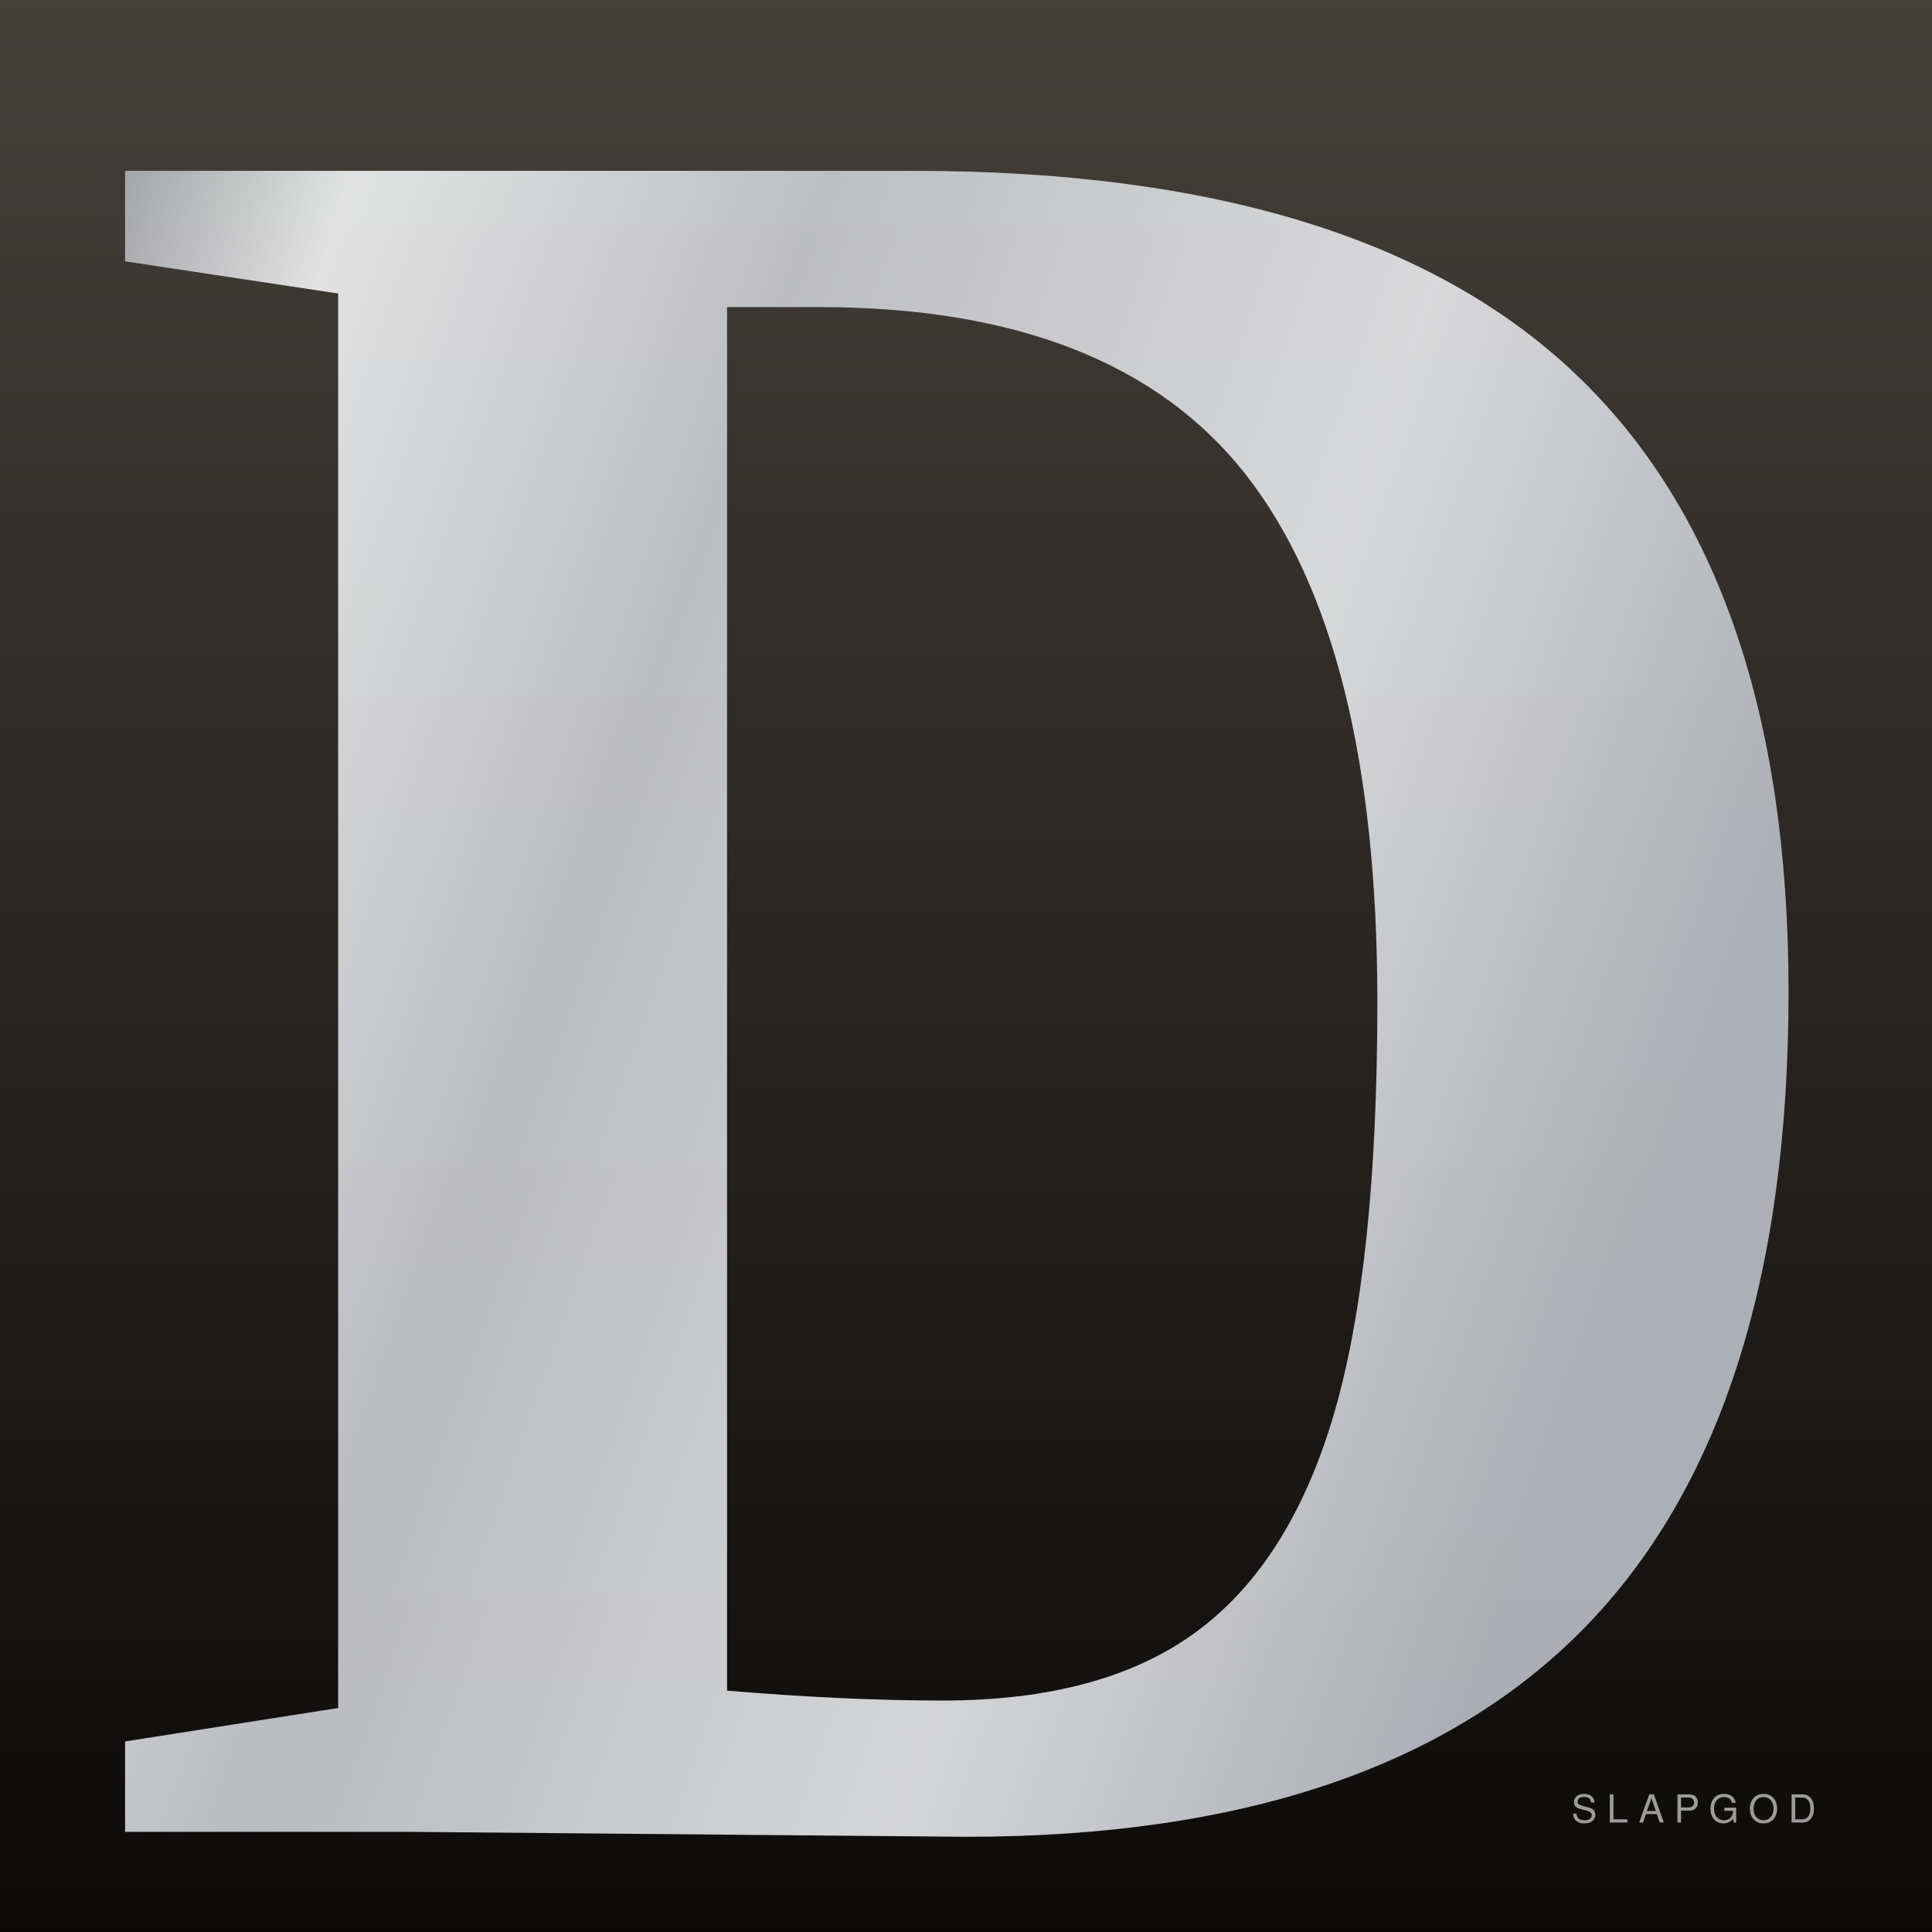
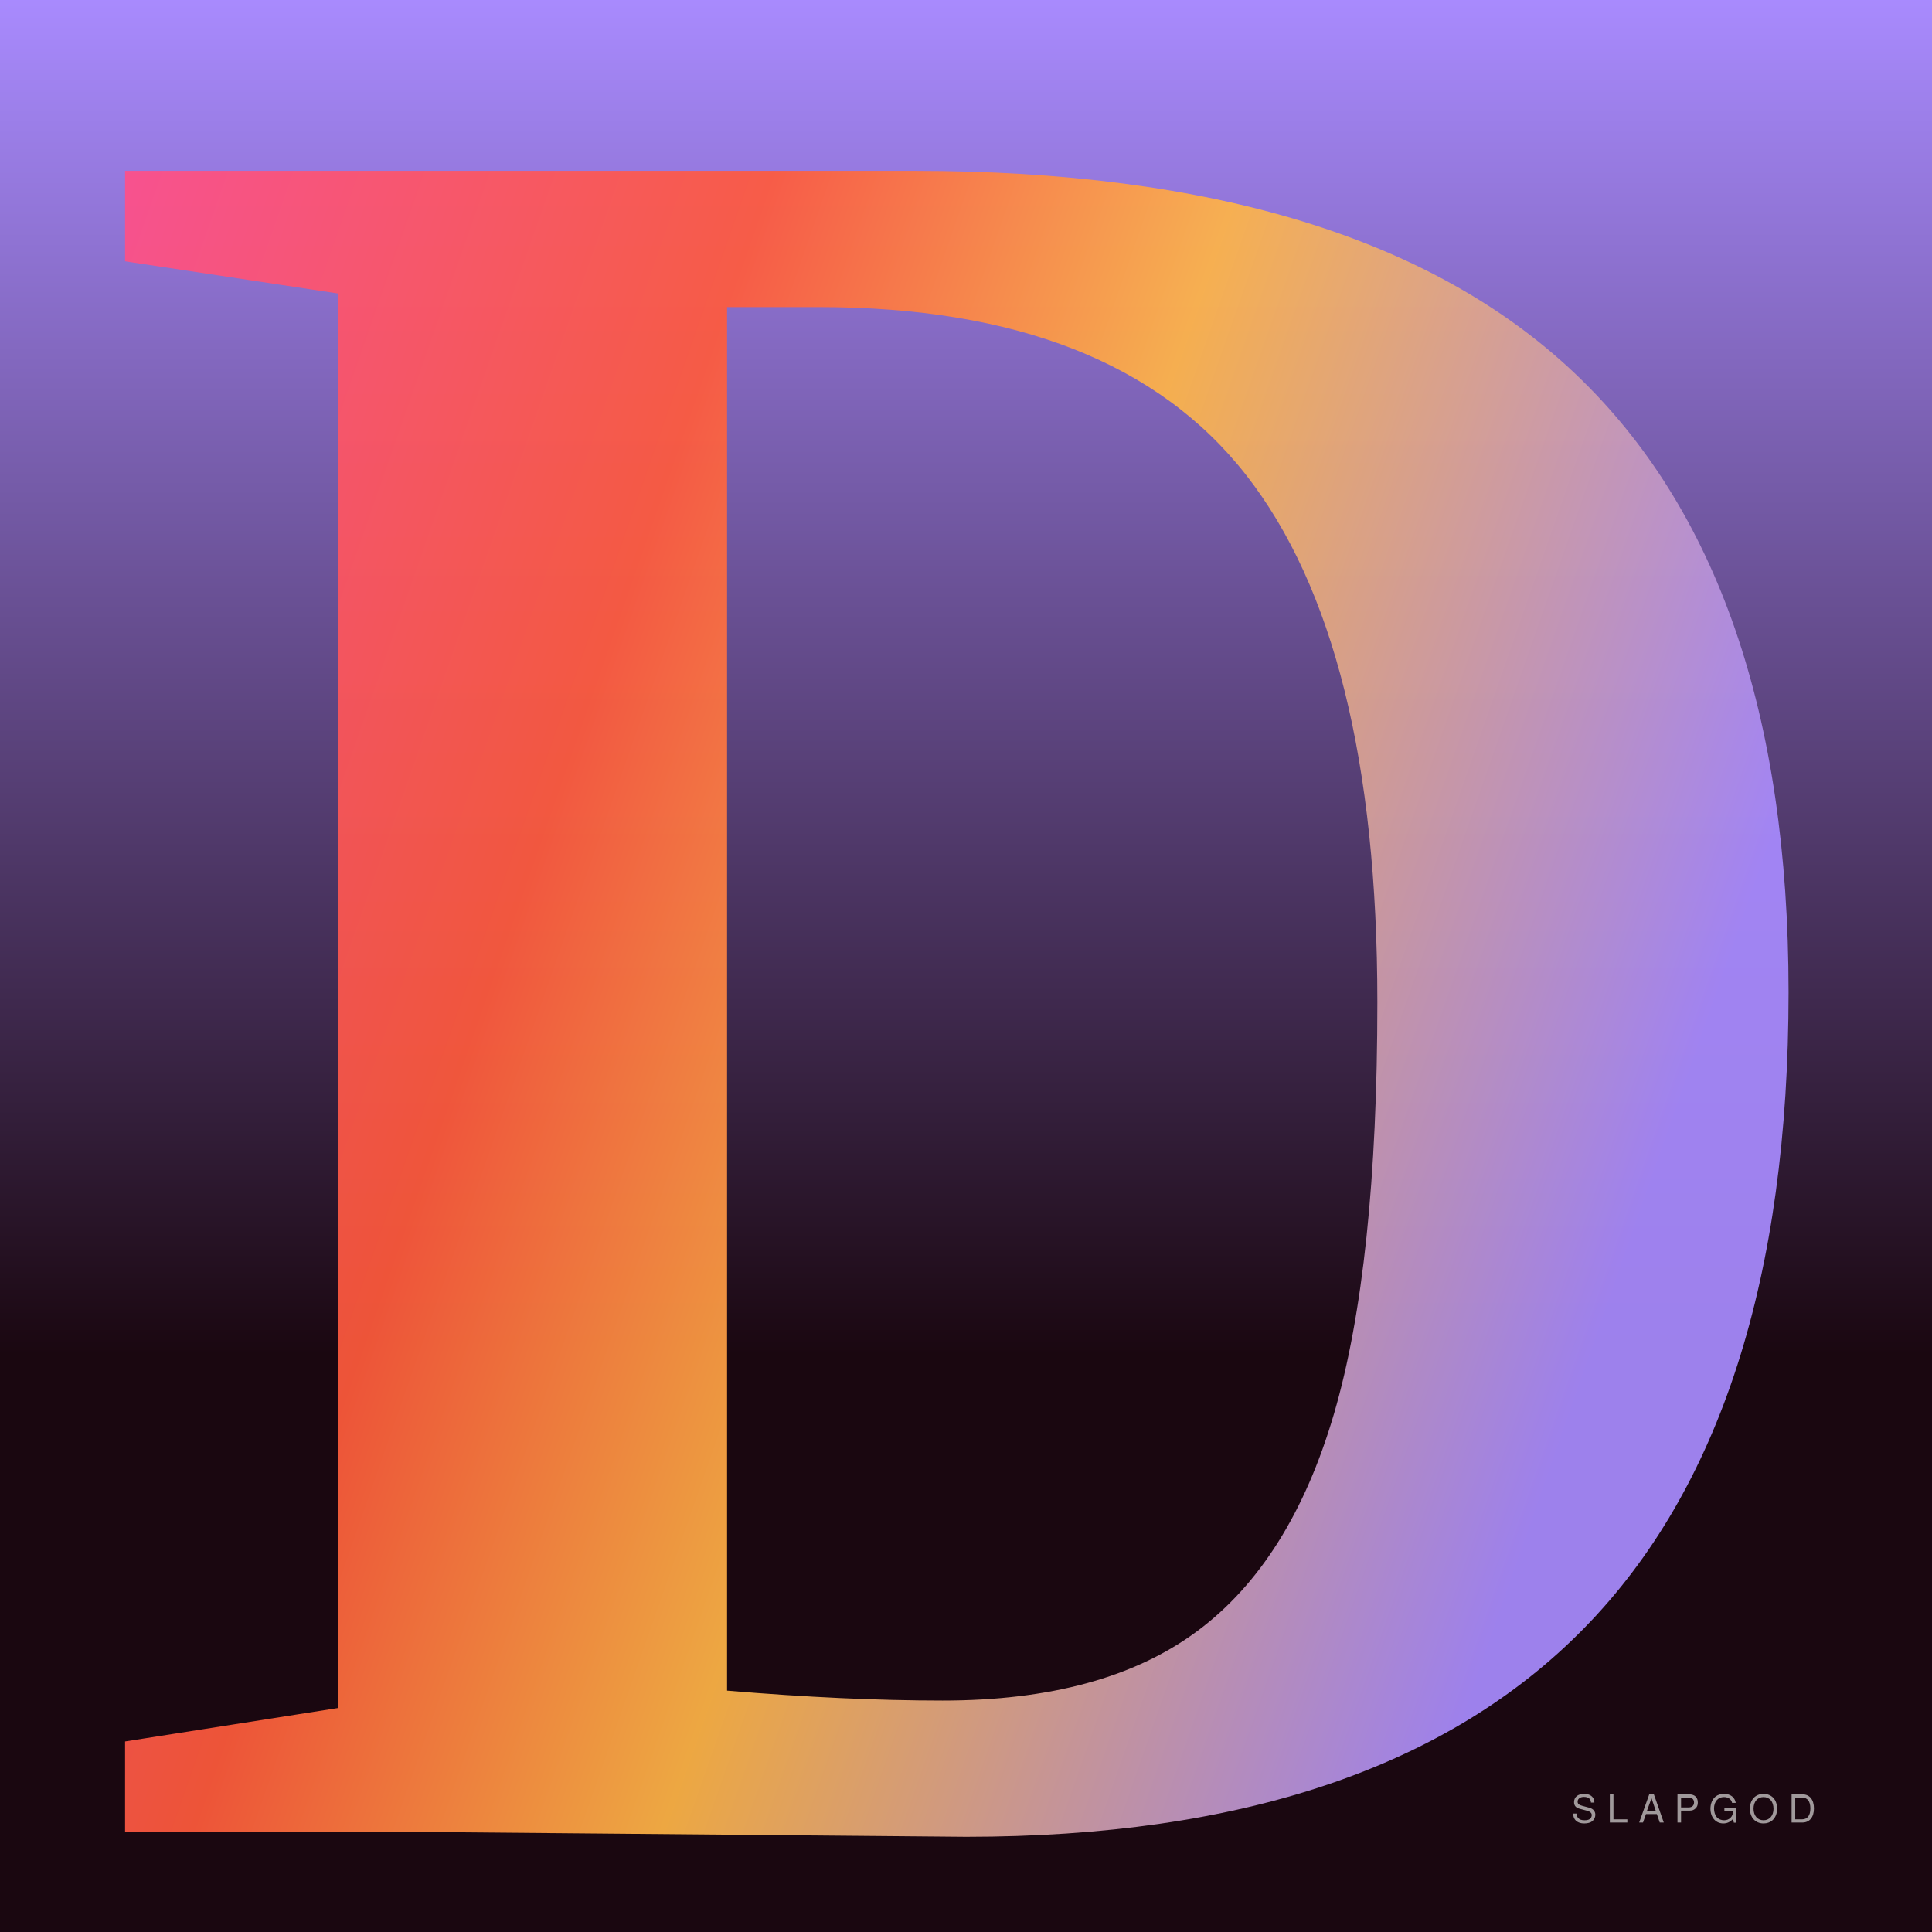
<svg xmlns="http://www.w3.org/2000/svg" viewBox="0 0 600 600" width="600" height="600">
  <defs>
    <linearGradient id="sv-dustyhalo" x1="0" y1="0" x2="1" y2=".35">
-       <stop offset="0" stop-color="#A8AAAD" />
-       <stop offset=".13" stop-color="#F0F1F2" />
-       <stop offset=".38" stop-color="#C8CACE" />
-       <stop offset=".72" stop-color="#E6E7E9" />
-       <stop offset="1" stop-color="#B9BCC1" />
+       <stop offset="0" stop-color="#FF4F8B" />
+       <stop offset=".35" stop-color="#FF5A3C" />
+       <stop offset=".6" stop-color="#FFB547" />
+       <stop offset="1" stop-color="#A98BFF" />
    </linearGradient>
    <linearGradient id="tg-dustyhalo" x1="0" y1="0" x2="0" y2="1">
-       <stop offset="0" stop-color="#44403C" />
-       <stop offset="1" stop-color="#0C0A09" />
+       <stop offset="0" stop-color="#A98BFF" />
+       <stop offset=".7" stop-color="#1A0710" />
    </linearGradient>
  </defs>
  <rect width="600" height="600" fill="url(#tg-dustyhalo)" />
  <text x="25" y="568.9" font-family="Georgia, 'Times New Roman', serif" font-weight="700" font-size="787.8" fill="url(#sv-dustyhalo)" fill-opacity=".92">D</text>
  <text x="564" y="566" font-family="Helvetica, Arial, sans-serif" font-size="12" letter-spacing="3" text-anchor="end" fill="#FAFAF9" fill-opacity=".6">SLAPGOD</text>
</svg>
